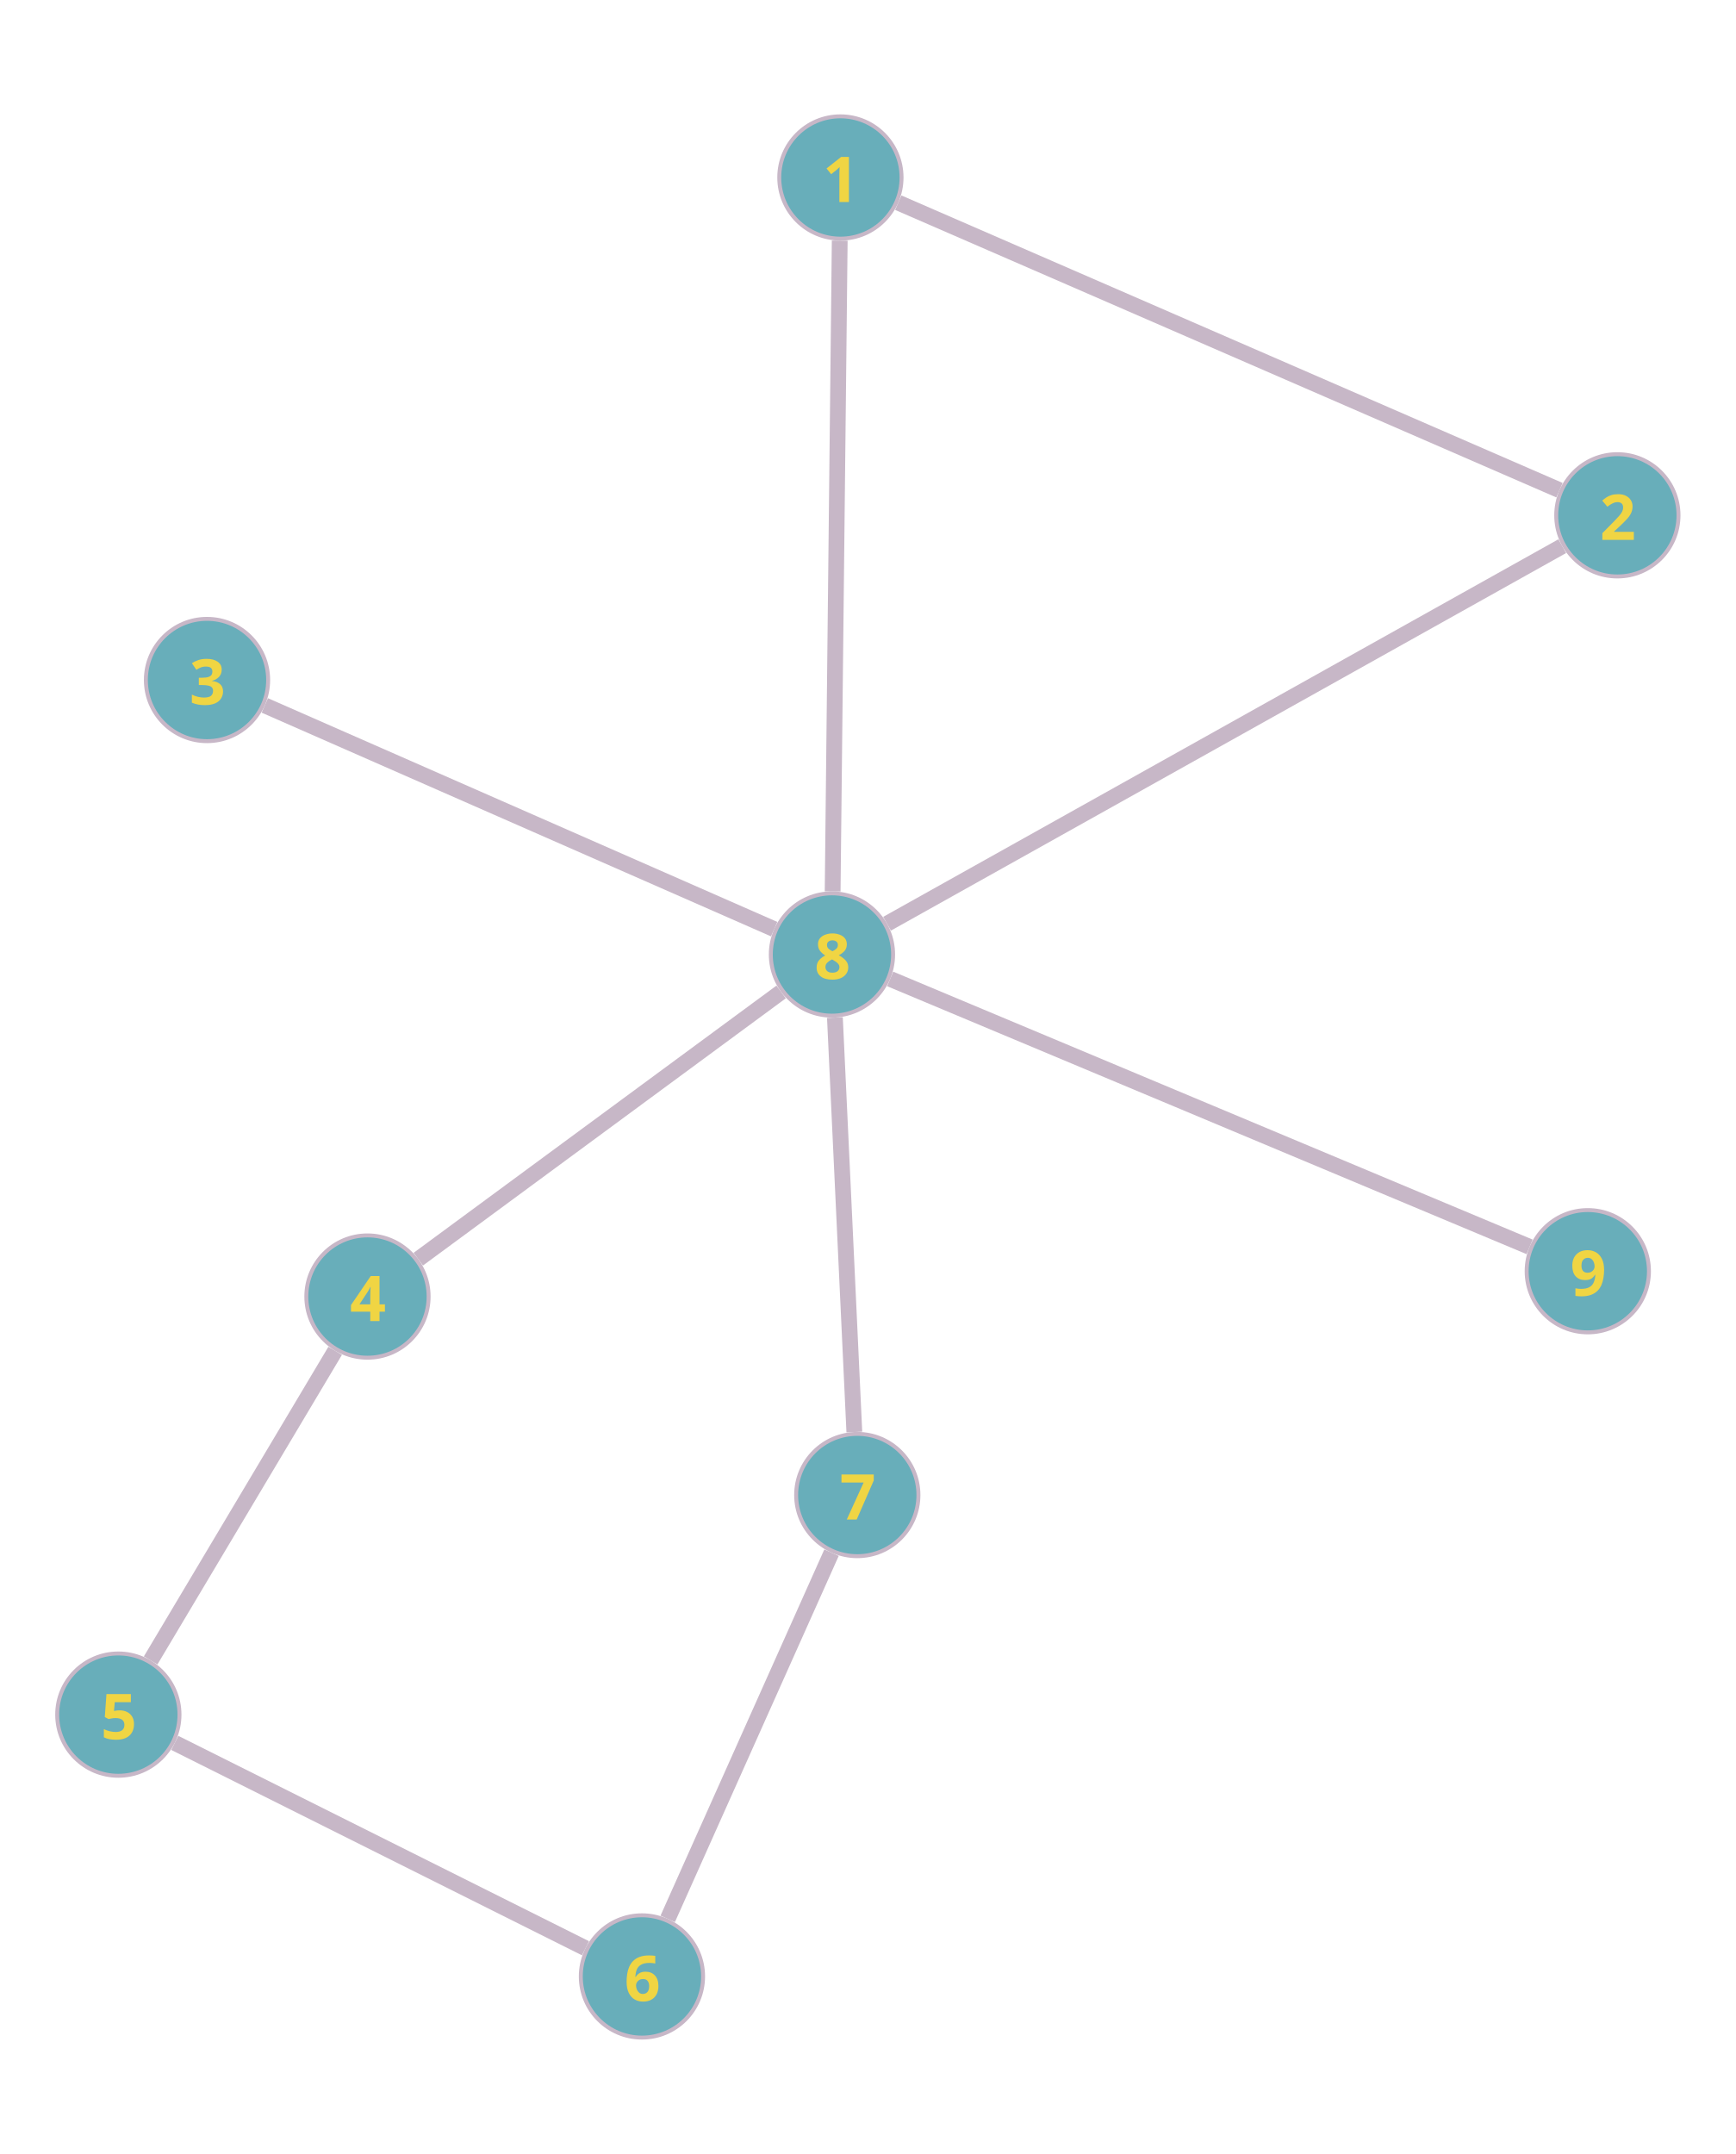
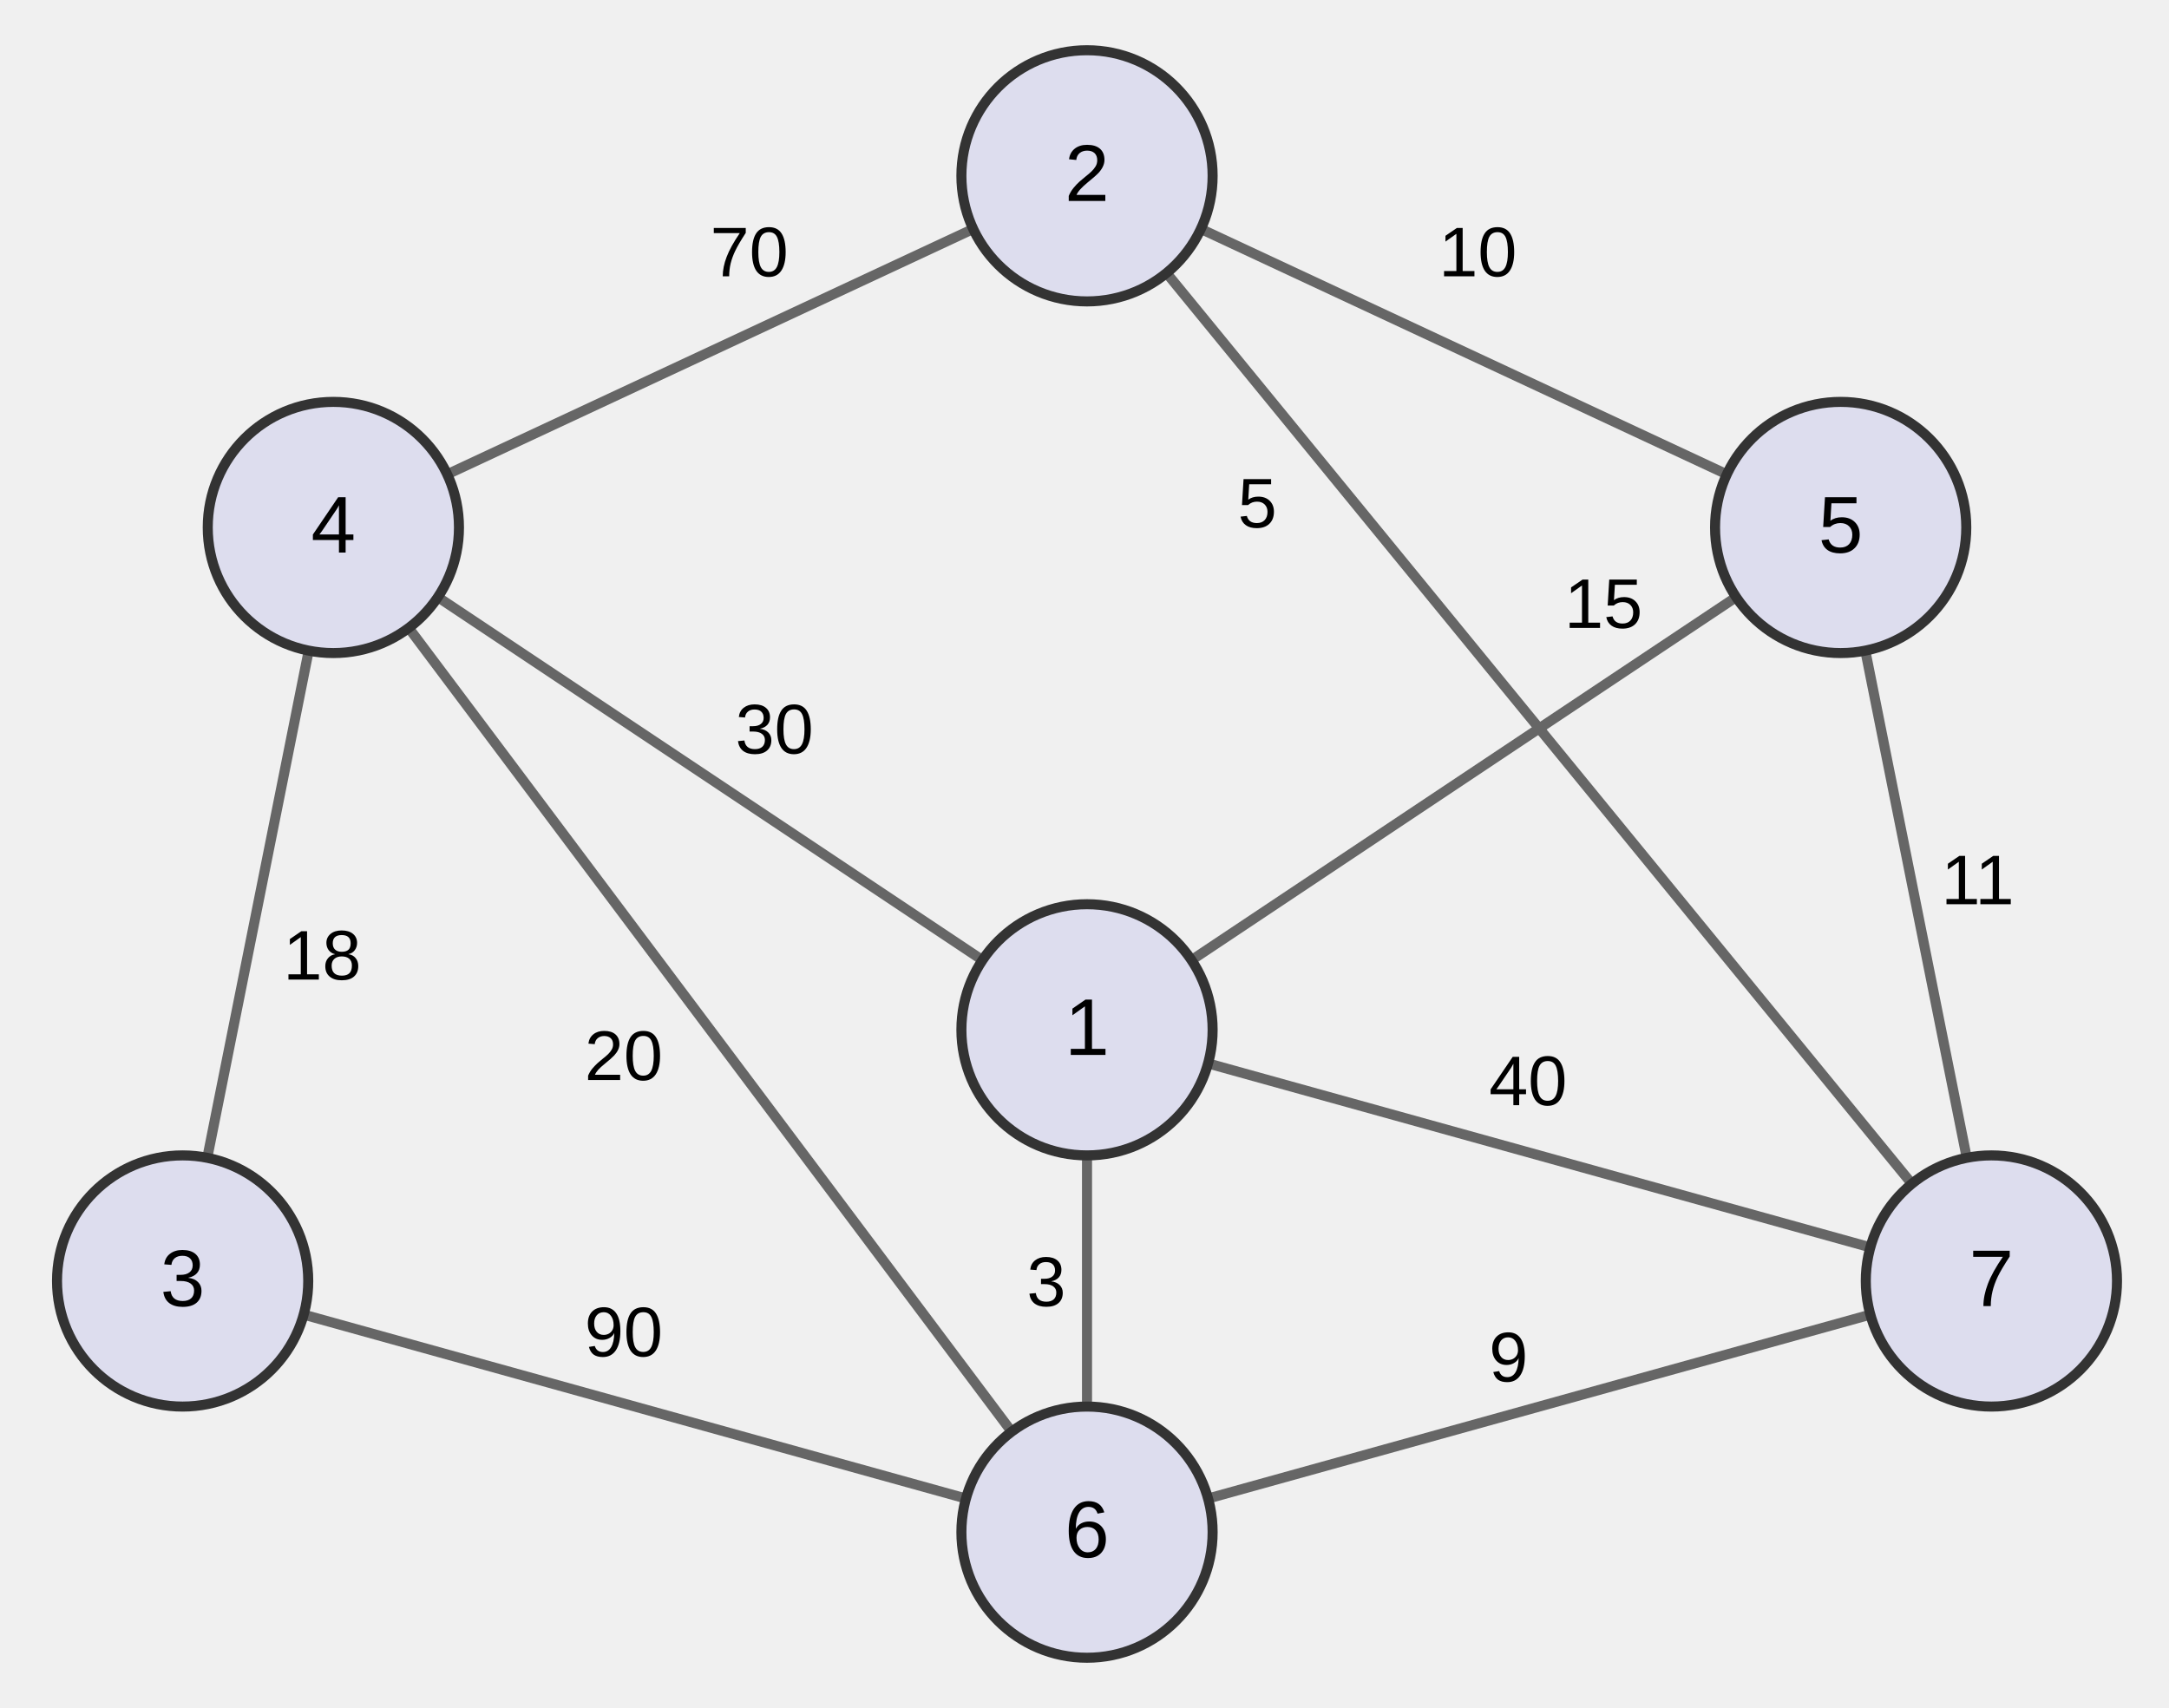
- <svg xmlns="http://www.w3.org/2000/svg" version="1.1" width="440.018" height="546.022">
-   <defs />
-   <g>
-     <g transform="translate(-447.6453,-403.3853)">
-       <rect fill="#FFFFFF" stroke="none" x="447.645" y="403.385" width="539.462" height="878.515" />
-       <rect fill="#ffffff" stroke="none" x="447.645" y="403.385" width="539.462" height="878.515" />
-       <path fill="none" stroke="#c7b7c7" paint-order="fill stroke markers" d=" M 675.369 454.765 L 842.99 527.644" stroke-miterlimit="10" stroke-width="4" />
-       <path fill="none" stroke="#c7b7c7" paint-order="fill stroke markers" d=" M 660.522 464.384 L 658.729 629.353" stroke-miterlimit="10" stroke-width="4" />
-       <path fill="none" stroke="#c7b7c7" paint-order="fill stroke markers" d=" M 843.698 541.832 L 672.521 637.544" stroke-miterlimit="10" stroke-width="4" />
-       <path fill="none" stroke="#c7b7c7" paint-order="fill stroke markers" d=" M 514.775 582.206 L 643.906 638.919" stroke-miterlimit="10" stroke-width="4" />
-       <path fill="none" stroke="#c7b7c7" paint-order="fill stroke markers" d=" M 673.312 651.536 L 835.413 719.455" stroke-miterlimit="10" stroke-width="4" />
-       <path fill="none" stroke="#c7b7c7" paint-order="fill stroke markers" d=" M 553.687 722.574 L 645.671 654.84" stroke-miterlimit="10" stroke-width="4" />
-       <path fill="none" stroke="#c7b7c7" paint-order="fill stroke markers" d=" M 532.612 745.805 L 485.836 824.293" stroke-miterlimit="10" stroke-width="4" />
-       <path fill="none" stroke="#c7b7c7" paint-order="fill stroke markers" d=" M 491.956 845.193 L 596.073 897.252" stroke-miterlimit="10" stroke-width="4" />
-       <path fill="none" stroke="#c7b7c7" paint-order="fill stroke markers" d=" M 616.918 889.802 L 658.444 796.978" stroke-miterlimit="10" stroke-width="4" />
-       <path fill="none" stroke="#c7b7c7" paint-order="fill stroke markers" d=" M 664.229 766.391 L 659.304 661.335" stroke-miterlimit="10" stroke-width="4" />
-       <path fill="#68aeba" stroke="#c7b7c7" paint-order="stroke fill markers" d=" M 675.696 448.385 A 15 15 0 1 1 675.696 448.37 Z" stroke-miterlimit="10" stroke-width="2" />
-       <g>
-         <text fill="none" stroke="#68aeba" font-family="sans-serif" font-size="16px" font-style="normal" font-weight="bold" text-decoration="normal" x="656.247" y="448.385" text-anchor="start" dominant-baseline="central" stroke-linejoin="round" stroke-miterlimit="10" stroke-width="4">1</text>
-       </g>
-       <text fill="#f0d543" stroke="none" font-family="sans-serif" font-size="16px" font-style="normal" font-weight="bold" text-decoration="normal" x="656.247" y="448.385" text-anchor="start" dominant-baseline="central">1</text>
-       <text fill="#68aeba" stroke="none" font-family="sans-serif" font-size="12px" font-style="normal" font-weight="normal" text-decoration="normal" x="660.696" y="425.113" text-anchor="start" dominant-baseline="central" />
-       <path fill="#68aeba" stroke="#c7b7c7" paint-order="stroke fill markers" d=" M 872.663 534.023 A 15 15 0 1 1 872.663 534.008 Z" stroke-miterlimit="10" stroke-width="2" />
-       <g>
-         <text fill="none" stroke="#68aeba" font-family="sans-serif" font-size="16px" font-style="normal" font-weight="bold" text-decoration="normal" x="853.214" y="534.023" text-anchor="start" dominant-baseline="central" stroke-linejoin="round" stroke-miterlimit="10" stroke-width="4">2</text>
-       </g>
-       <text fill="#f0d543" stroke="none" font-family="sans-serif" font-size="16px" font-style="normal" font-weight="bold" text-decoration="normal" x="853.214" y="534.023" text-anchor="start" dominant-baseline="central">2</text>
-       <text fill="#68aeba" stroke="none" font-family="sans-serif" font-size="12px" font-style="normal" font-weight="normal" text-decoration="normal" x="857.663" y="510.751" text-anchor="start" dominant-baseline="central" />
-       <path fill="#68aeba" stroke="#c7b7c7" paint-order="stroke fill markers" d=" M 515.125 575.772 A 15 15 0 1 1 515.125 575.757 Z" stroke-miterlimit="10" stroke-width="2" />
-       <g>
-         <text fill="none" stroke="#68aeba" font-family="sans-serif" font-size="16px" font-style="normal" font-weight="bold" text-decoration="normal" x="495.676" y="575.772" text-anchor="start" dominant-baseline="central" stroke-linejoin="round" stroke-miterlimit="10" stroke-width="4">3</text>
-       </g>
-       <text fill="#f0d543" stroke="none" font-family="sans-serif" font-size="16px" font-style="normal" font-weight="bold" text-decoration="normal" x="495.676" y="575.772" text-anchor="start" dominant-baseline="central">3</text>
-       <text fill="#68aeba" stroke="none" font-family="sans-serif" font-size="12px" font-style="normal" font-weight="normal" text-decoration="normal" x="500.125" y="552.499" text-anchor="start" dominant-baseline="central" />
-       <path fill="#68aeba" stroke="#c7b7c7" paint-order="stroke fill markers" d=" M 555.803 732.061 A 15 15 0 1 1 555.803 732.046 Z" stroke-miterlimit="10" stroke-width="2" />
-       <g>
-         <text fill="none" stroke="#68aeba" font-family="sans-serif" font-size="16px" font-style="normal" font-weight="bold" text-decoration="normal" x="536.354" y="732.061" text-anchor="start" dominant-baseline="central" stroke-linejoin="round" stroke-miterlimit="10" stroke-width="4">4</text>
-       </g>
-       <text fill="#f0d543" stroke="none" font-family="sans-serif" font-size="16px" font-style="normal" font-weight="bold" text-decoration="normal" x="536.354" y="732.061" text-anchor="start" dominant-baseline="central">4</text>
-       <text fill="#68aeba" stroke="none" font-family="sans-serif" font-size="12px" font-style="normal" font-weight="normal" text-decoration="normal" x="540.803" y="708.788" text-anchor="start" dominant-baseline="central" />
-       <path fill="#68aeba" stroke="#c7b7c7" paint-order="stroke fill markers" d=" M 492.645 838.038 A 15 15 0 1 1 492.645 838.023 Z" stroke-miterlimit="10" stroke-width="2" />
-       <g>
-         <text fill="none" stroke="#68aeba" font-family="sans-serif" font-size="16px" font-style="normal" font-weight="bold" text-decoration="normal" x="473.196" y="838.038" text-anchor="start" dominant-baseline="central" stroke-linejoin="round" stroke-miterlimit="10" stroke-width="4">5</text>
-       </g>
-       <text fill="#f0d543" stroke="none" font-family="sans-serif" font-size="16px" font-style="normal" font-weight="bold" text-decoration="normal" x="473.196" y="838.038" text-anchor="start" dominant-baseline="central">5</text>
-       <text fill="#68aeba" stroke="none" font-family="sans-serif" font-size="12px" font-style="normal" font-weight="normal" text-decoration="normal" x="477.645" y="814.765" text-anchor="start" dominant-baseline="central" />
-       <path fill="#68aeba" stroke="#c7b7c7" paint-order="stroke fill markers" d=" M 625.384 904.407 A 15 15 0 1 1 625.384 904.392 Z" stroke-miterlimit="10" stroke-width="2" />
-       <g>
-         <text fill="none" stroke="#68aeba" font-family="sans-serif" font-size="16px" font-style="normal" font-weight="bold" text-decoration="normal" x="605.935" y="904.407" text-anchor="start" dominant-baseline="central" stroke-linejoin="round" stroke-miterlimit="10" stroke-width="4">6</text>
-       </g>
-       <text fill="#f0d543" stroke="none" font-family="sans-serif" font-size="16px" font-style="normal" font-weight="bold" text-decoration="normal" x="605.935" y="904.407" text-anchor="start" dominant-baseline="central">6</text>
-       <text fill="#68aeba" stroke="none" font-family="sans-serif" font-size="12px" font-style="normal" font-weight="normal" text-decoration="normal" x="610.384" y="881.134" text-anchor="start" dominant-baseline="central" />
-       <path fill="#68aeba" stroke="#c7b7c7" paint-order="stroke fill markers" d=" M 679.978 782.373 A 15 15 0 1 1 679.978 782.358 Z" stroke-miterlimit="10" stroke-width="2" />
-       <g>
-         <text fill="none" stroke="#68aeba" font-family="sans-serif" font-size="16px" font-style="normal" font-weight="bold" text-decoration="normal" x="660.529" y="782.373" text-anchor="start" dominant-baseline="central" stroke-linejoin="round" stroke-miterlimit="10" stroke-width="4">7</text>
-       </g>
-       <text fill="#f0d543" stroke="none" font-family="sans-serif" font-size="16px" font-style="normal" font-weight="bold" text-decoration="normal" x="660.529" y="782.373" text-anchor="start" dominant-baseline="central">7</text>
-       <text fill="#68aeba" stroke="none" font-family="sans-serif" font-size="12px" font-style="normal" font-weight="normal" text-decoration="normal" x="664.978" y="759.1" text-anchor="start" dominant-baseline="central" />
-       <path fill="#68aeba" stroke="#c7b7c7" paint-order="stroke fill markers" d=" M 673.555 645.353 A 15 15 0 1 1 673.555 645.338 Z" stroke-miterlimit="10" stroke-width="2" />
-       <g>
-         <text fill="none" stroke="#68aeba" font-family="sans-serif" font-size="16px" font-style="normal" font-weight="bold" text-decoration="normal" x="654.106" y="645.353" text-anchor="start" dominant-baseline="central" stroke-linejoin="round" stroke-miterlimit="10" stroke-width="4">8</text>
-       </g>
-       <text fill="#f0d543" stroke="none" font-family="sans-serif" font-size="16px" font-style="normal" font-weight="bold" text-decoration="normal" x="654.106" y="645.353" text-anchor="start" dominant-baseline="central">8</text>
-       <text fill="#68aeba" stroke="none" font-family="sans-serif" font-size="12px" font-style="normal" font-weight="normal" text-decoration="normal" x="658.555" y="622.08" text-anchor="start" dominant-baseline="central" />
-       <path fill="#68aeba" stroke="#c7b7c7" paint-order="stroke fill markers" d=" M 865.17 725.638 A 15 15 0 1 1 865.17 725.623 Z" stroke-miterlimit="10" stroke-width="2" />
-       <g>
-         <text fill="none" stroke="#68aeba" font-family="sans-serif" font-size="16px" font-style="normal" font-weight="bold" text-decoration="normal" x="845.721" y="725.638" text-anchor="start" dominant-baseline="central" stroke-linejoin="round" stroke-miterlimit="10" stroke-width="4">9</text>
-       </g>
-       <text fill="#f0d543" stroke="none" font-family="sans-serif" font-size="16px" font-style="normal" font-weight="bold" text-decoration="normal" x="845.721" y="725.638" text-anchor="start" dominant-baseline="central">9</text>
-       <text fill="#68aeba" stroke="none" font-family="sans-serif" font-size="12px" font-style="normal" font-weight="normal" text-decoration="normal" x="850.17" y="702.365" text-anchor="start" dominant-baseline="central" />
-     </g>
-   </g>
+ <svg xmlns="http://www.w3.org/2000/svg" width="419.0" height="330.0" viewBox="90.0 45.0 419.0 340.0">
+   <line x1="300" y1="80" x2="150" y2="150" stroke="#666" stroke-width="2" />
+   <text x="225" y="100" font-family="Arial" font-size="14" fill="#000">70</text>
+   <line x1="300" y1="80" x2="450" y2="150" stroke="#666" stroke-width="2" />
+   <text x="370" y="100" font-family="Arial" font-size="14" fill="#000">10</text>
+   <line x1="300" y1="80" x2="480" y2="300" stroke="#666" stroke-width="2" />
+   <text x="330" y="150" font-family="Arial" font-size="14" fill="#000">5</text>
+   <line x1="150" y1="150" x2="300" y2="250" stroke="#666" stroke-width="2" />
+   <text x="230" y="195" font-family="Arial" font-size="14" fill="#000">30</text>
+   <line x1="150" y1="150" x2="120" y2="300" stroke="#666" stroke-width="2" />
+   <text x="140" y="240" font-family="Arial" font-size="14" fill="#000">18</text>
+   <line x1="150" y1="150" x2="300" y2="350" stroke="#666" stroke-width="2" />
+   <text x="200" y="260" font-family="Arial" font-size="14" fill="#000">20</text>
+   <line x1="120" y1="300" x2="300" y2="350" stroke="#666" stroke-width="2" />
+   <text x="200" y="315" font-family="Arial" font-size="14" fill="#000">90</text>
+   <line x1="300" y1="350" x2="480" y2="300" stroke="#666" stroke-width="2" />
+   <text x="380" y="320" font-family="Arial" font-size="14" fill="#000">9</text>
+   <line x1="300" y1="250" x2="300" y2="350" stroke="#666" stroke-width="2" />
+   <text x="288" y="305" font-family="Arial" font-size="14" fill="#000">3</text>
+   <line x1="300" y1="250" x2="480" y2="300" stroke="#666" stroke-width="2" />
+   <text x="380" y="265" font-family="Arial" font-size="14" fill="#000">40</text>
+   <line x1="300" y1="250" x2="450" y2="150" stroke="#666" stroke-width="2" />
+   <text x="395" y="170" font-family="Arial" font-size="14" fill="#000">15</text>
+   <line x1="450" y1="150" x2="480" y2="300" stroke="#666" stroke-width="2" />
+   <text x="470" y="225" font-family="Arial" font-size="14" fill="#000">11</text>
+   <circle id="n2" cx="300" cy="80" r="25" fill="#dde" stroke="#333" stroke-width="2" />
+   <circle id="n4" cx="150" cy="150" r="25" fill="#dde" stroke="#333" stroke-width="2" />
+   <circle id="n5" cx="450" cy="150" r="25" fill="#dde" stroke="#333" stroke-width="2" />
+   <circle id="n3" cx="120" cy="300" r="25" fill="#dde" stroke="#333" stroke-width="2" />
+   <circle id="n6" cx="300" cy="350" r="25" fill="#dde" stroke="#333" stroke-width="2" />
+   <circle id="n7" cx="480" cy="300" r="25" fill="#dde" stroke="#333" stroke-width="2" />
+   <circle id="n1" cx="300" cy="250" r="25" fill="#dde" stroke="#333" stroke-width="2" />
+   <text x="300" y="85" font-family="Arial" font-size="16" text-anchor="middle" fill="#000">2</text>
+   <text x="150" y="155" font-family="Arial" font-size="16" text-anchor="middle" fill="#000">4</text>
+   <text x="450" y="155" font-family="Arial" font-size="16" text-anchor="middle" fill="#000">5</text>
+   <text x="120" y="305" font-family="Arial" font-size="16" text-anchor="middle" fill="#000">3</text>
+   <text x="300" y="355" font-family="Arial" font-size="16" text-anchor="middle" fill="#000">6</text>
+   <text x="480" y="305" font-family="Arial" font-size="16" text-anchor="middle" fill="#000">7</text>
+   <text x="300" y="255" font-family="Arial" font-size="16" text-anchor="middle" fill="#000">1</text>
</svg>
